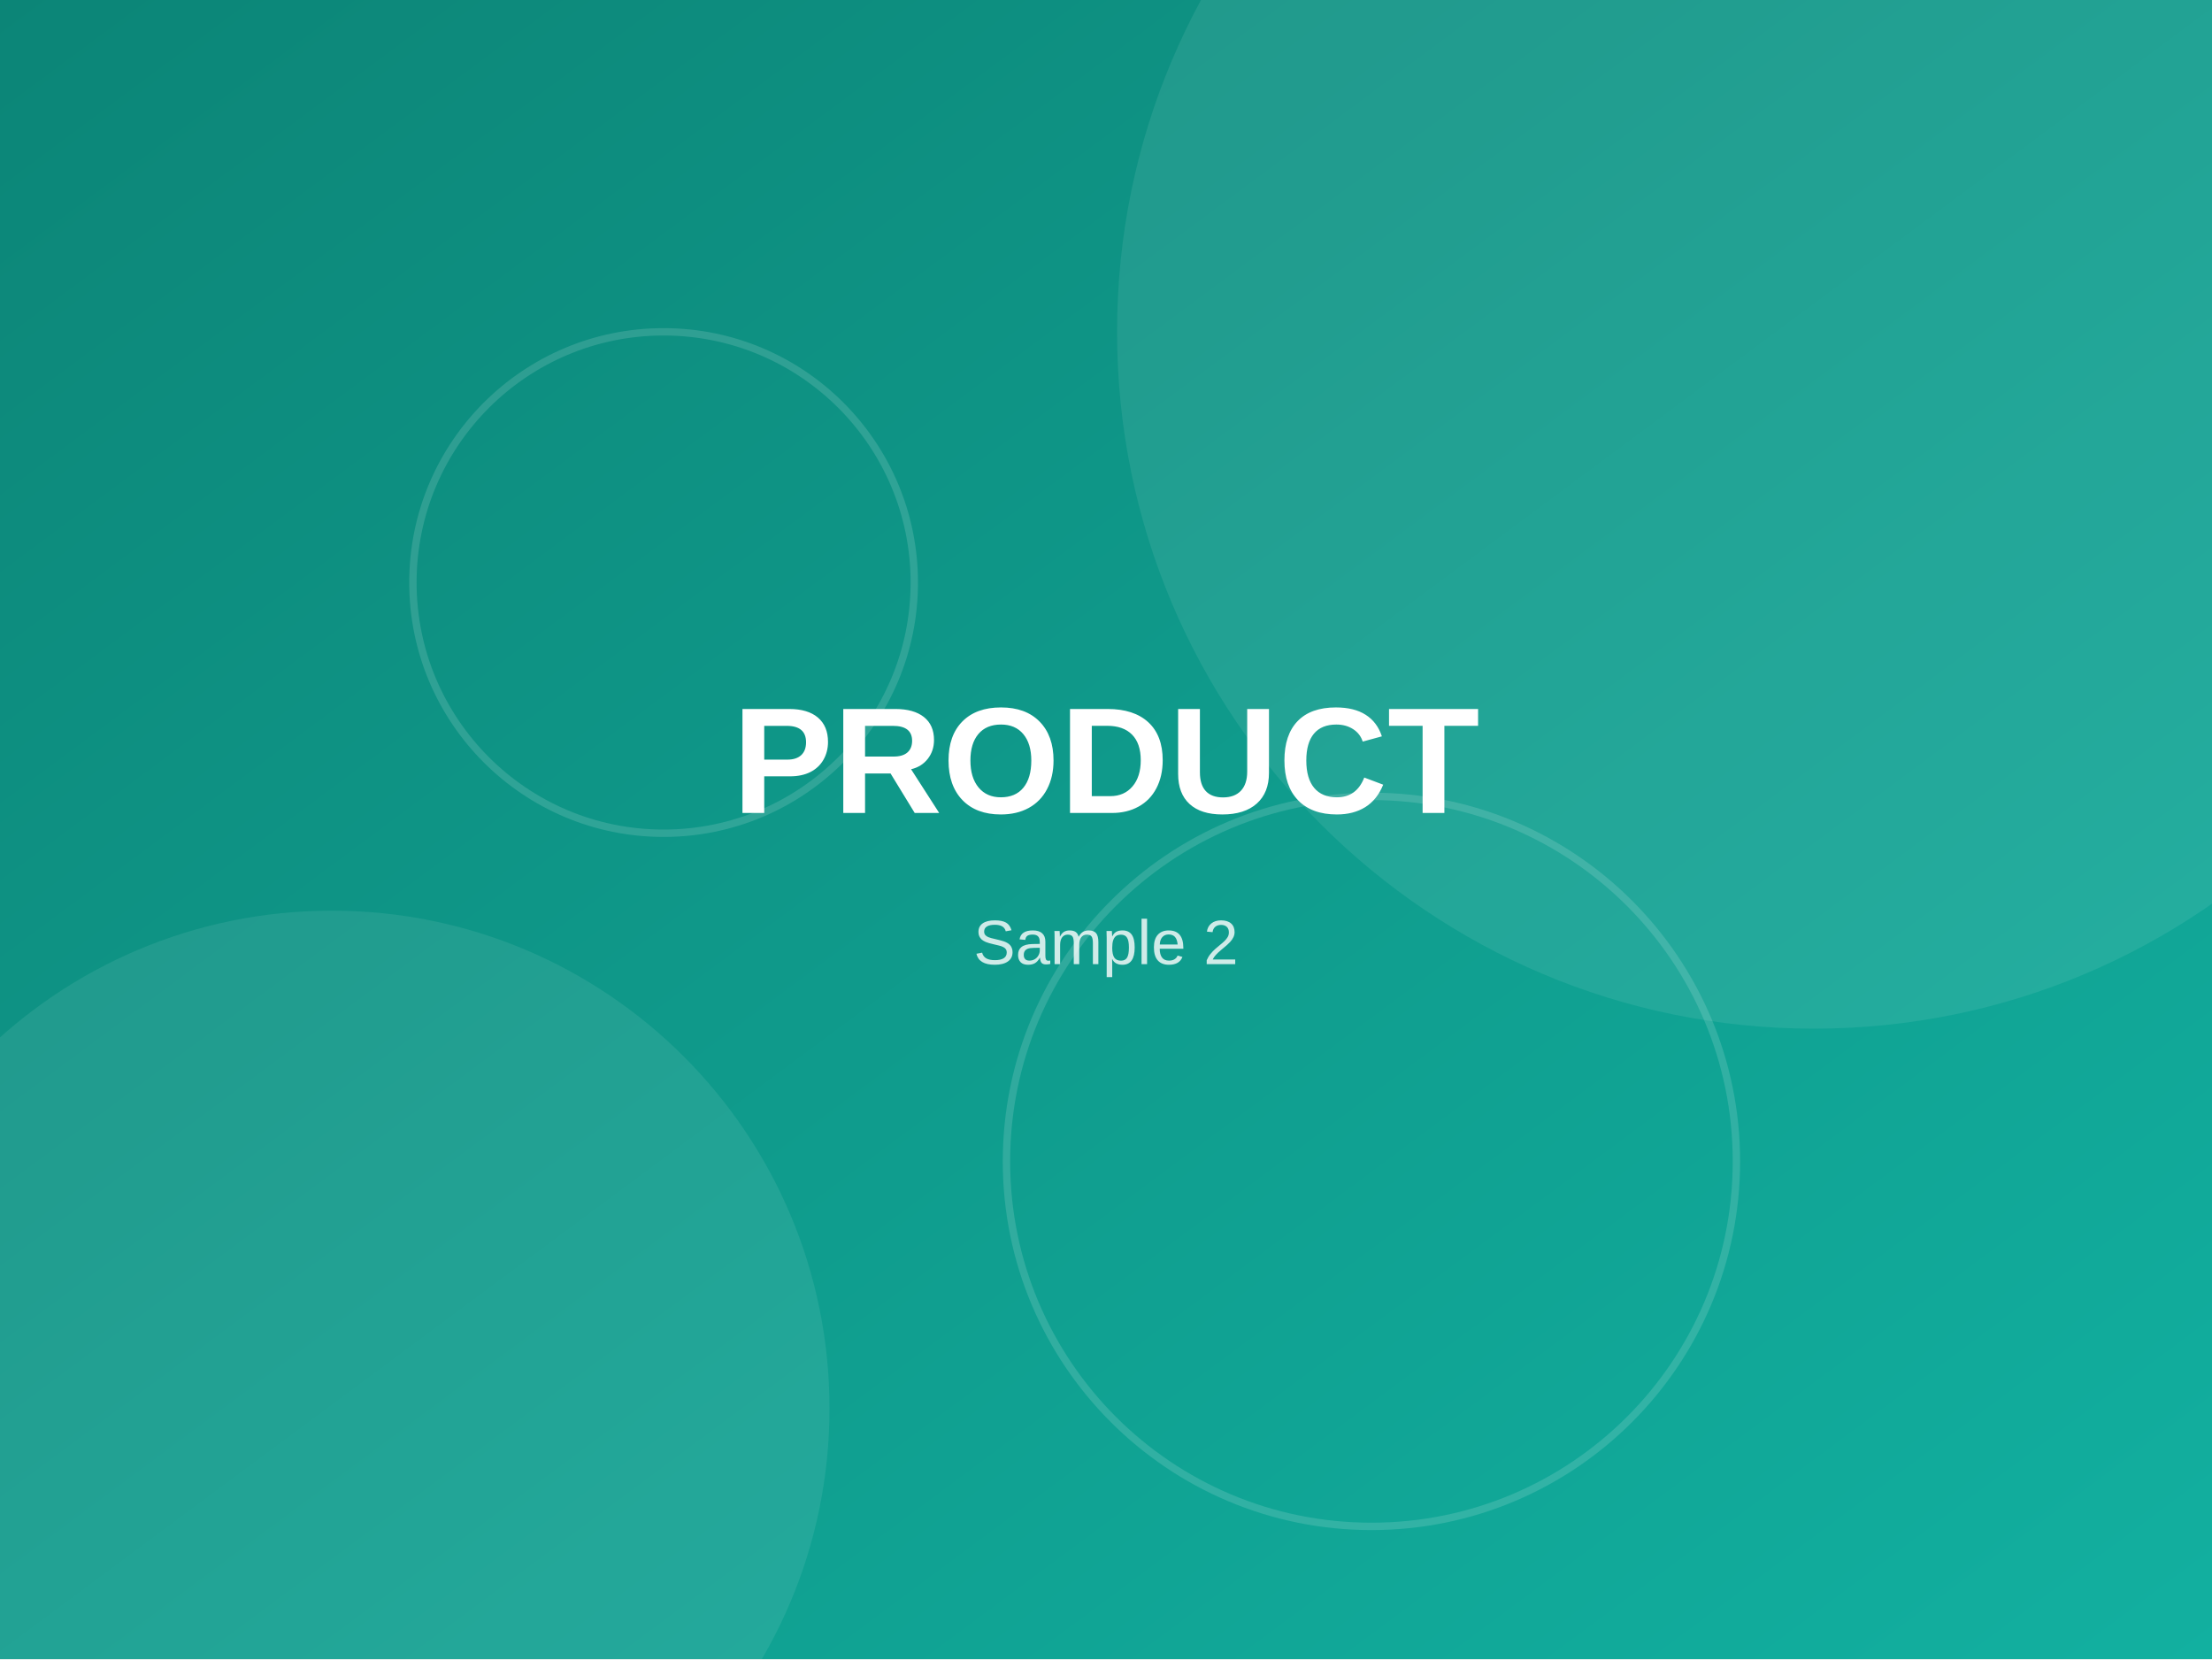
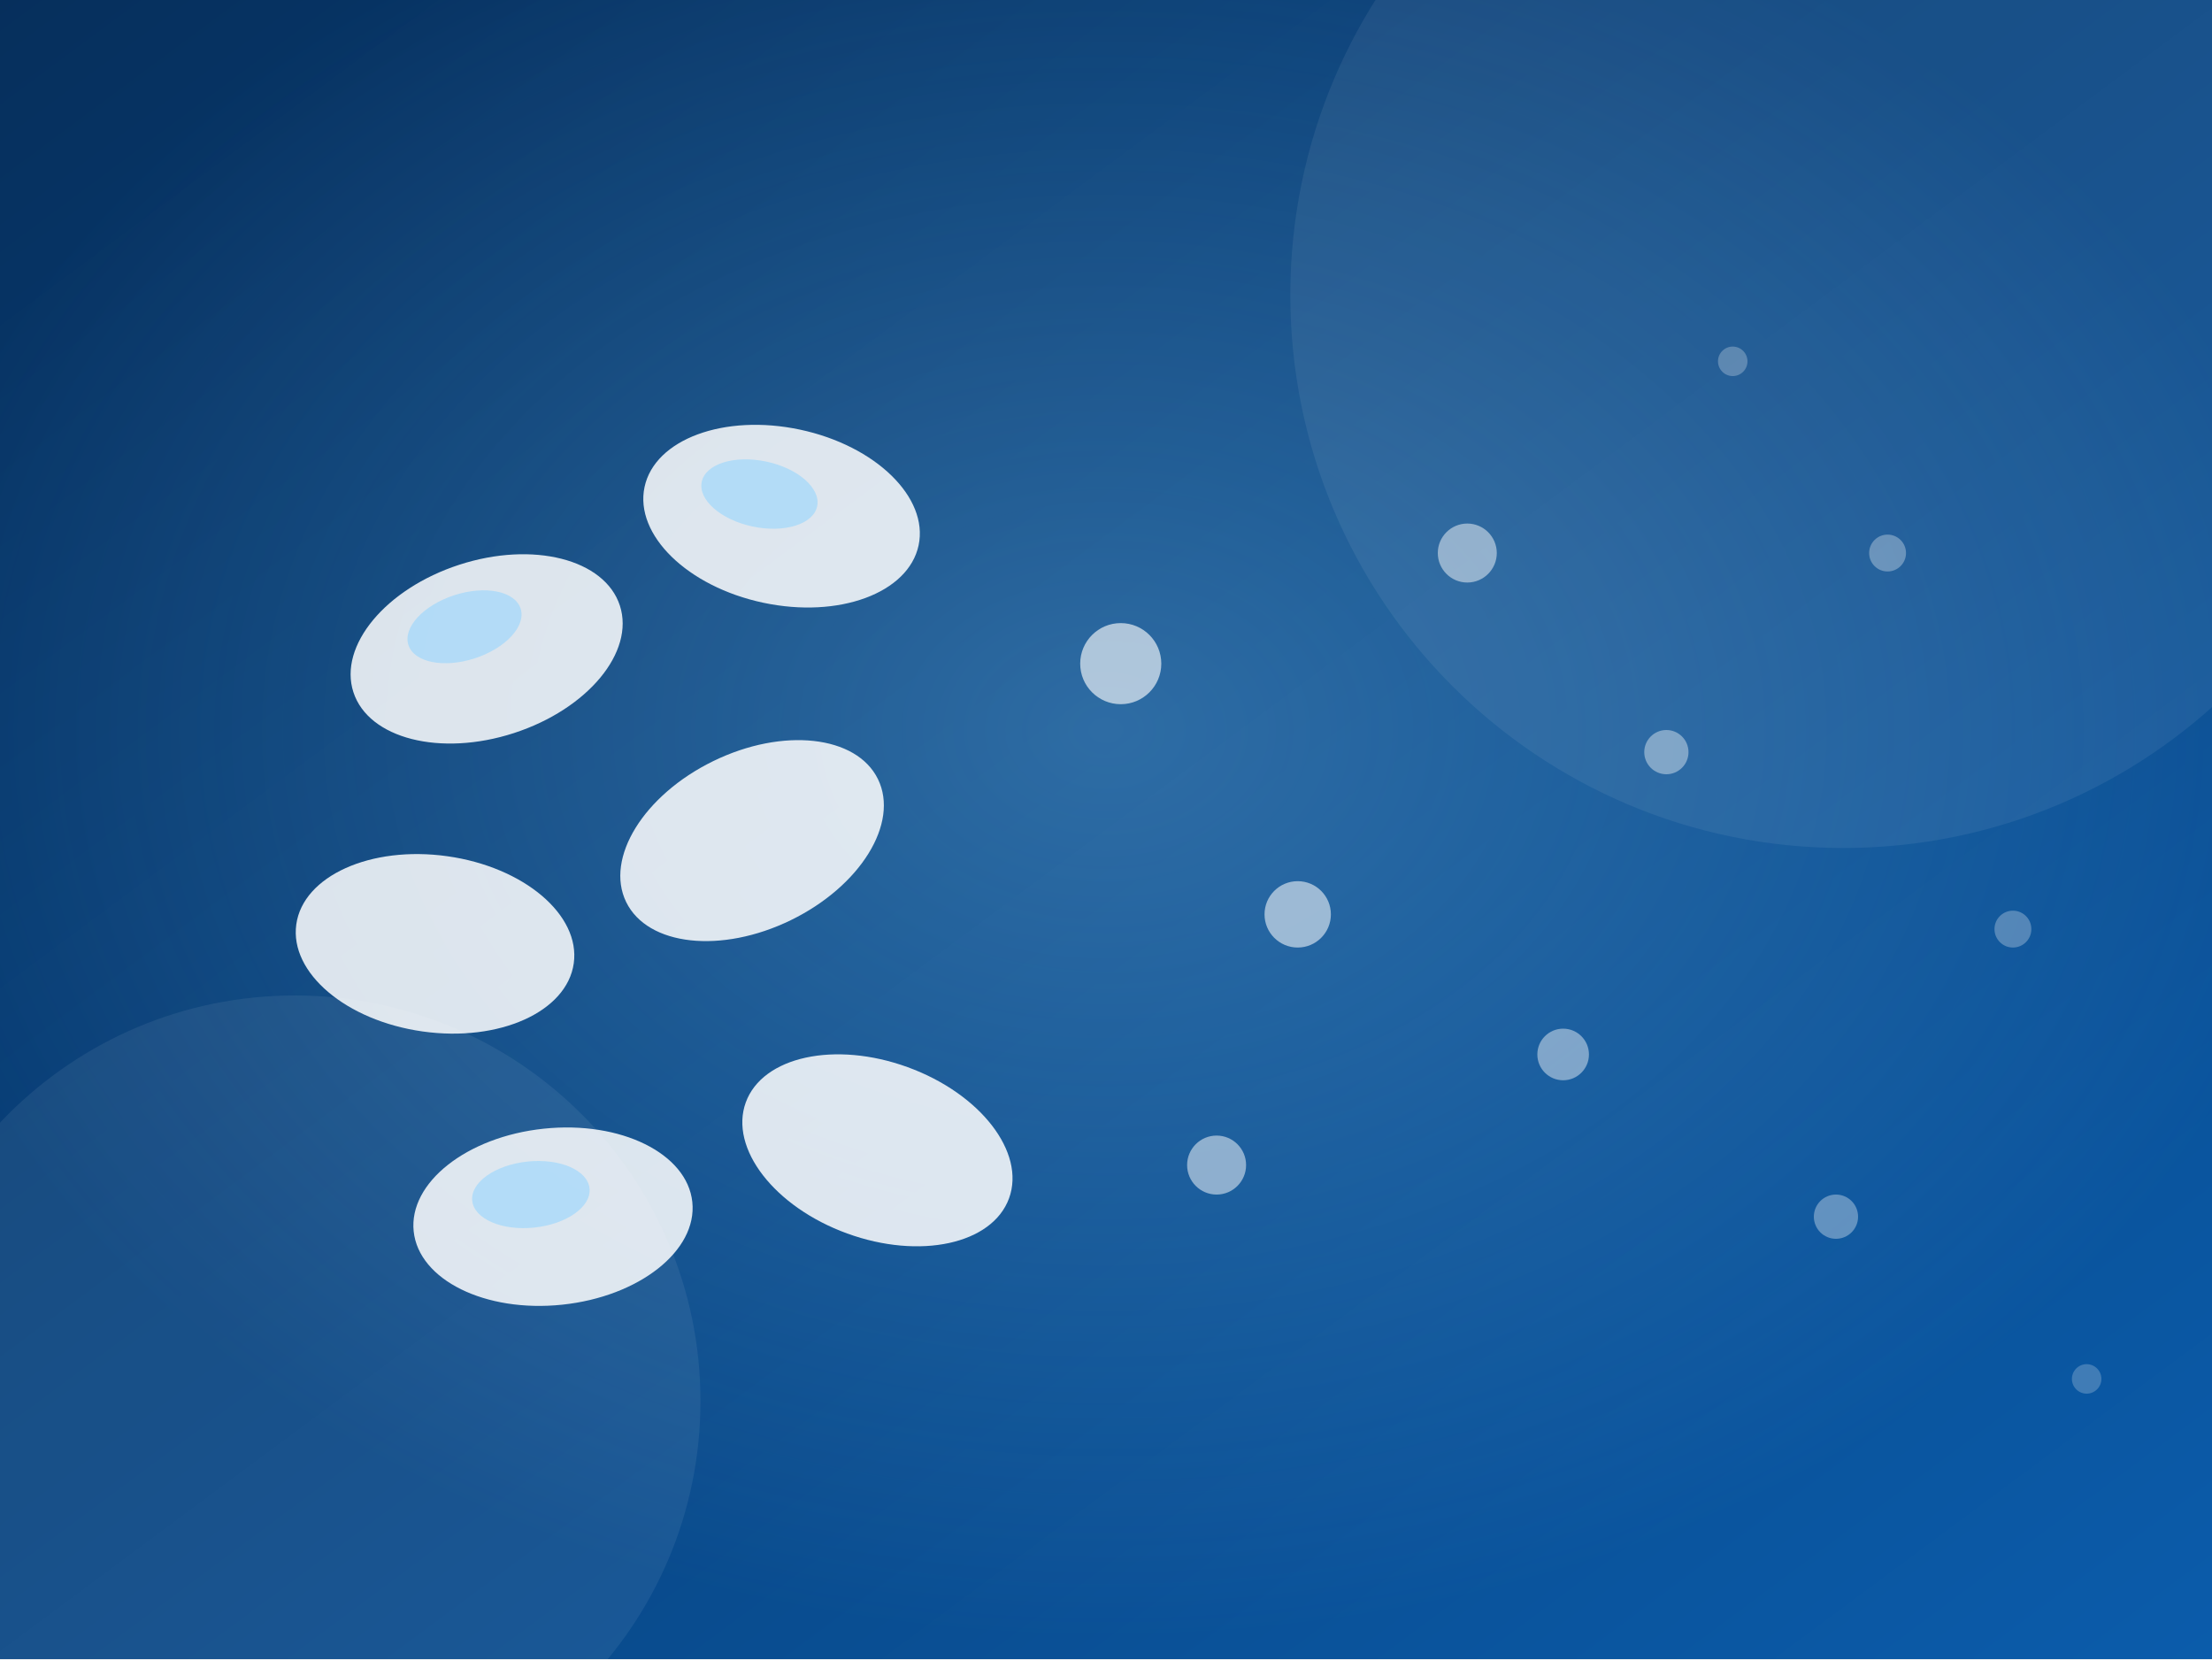
<svg xmlns="http://www.w3.org/2000/svg" viewBox="0 0 600 450" width="600" height="450" preserveAspectRatio="xMidYMid slice">
  <defs>
-     <linearGradient id="bg" x1="0" y1="0" x2="1" y2="1">
-       <stop offset="0" stop-color="#0c8577" />
-       <stop offset="1" stop-color="#12b0a0" />
+     <linearGradient id="bg2" x1="0" y1="0" x2="1" y2="1">
+       <stop offset="0" stop-color="#062f5c" />
+       <stop offset="1" stop-color="#0b5cab" />
    </linearGradient>
+     <radialGradient id="glow2" cx="0.5" cy="0.44" r="0.55">
+       <stop offset="0" stop-color="#8fd4ff" stop-opacity="0.28" />
+       <stop offset="1" stop-color="#8fd4ff" stop-opacity="0" />
+     </radialGradient>
  </defs>
-   <rect width="600" height="450" fill="url(#bg)" />
-   <g fill="#ffffff" opacity="0.08">
-     <circle cx="492" cy="90" r="189" />
-     <circle cx="90" cy="382" r="135" />
+   <rect width="600" height="450" fill="url(#bg2)" />
+   <rect width="600" height="450" fill="url(#glow2)" />
+   <g fill="#ffffff" opacity="0.07">
+     <circle cx="500" cy="80" r="150" />
+     <circle cx="80" cy="380" r="110" />
  </g>
-   <g fill="none" stroke="#ffffff" stroke-width="2" opacity="0.14">
-     <circle cx="180" cy="158" r="68" />
-     <circle cx="372" cy="315" r="99" />
+   <g fill="#ffffff" opacity="0.85">
+     <ellipse cx="132" cy="176" rx="38" ry="24" transform="rotate(-18 132 176)" />
+     <ellipse cx="212" cy="140" rx="38" ry="24" transform="rotate(12 212 140)" />
+     <ellipse cx="118" cy="256" rx="38" ry="24" transform="rotate(8 118 256)" />
+     <ellipse cx="204" cy="228" rx="38" ry="24" transform="rotate(-26 204 228)" />
+     <ellipse cx="150" cy="330" rx="38" ry="24" transform="rotate(-6 150 330)" />
+     <ellipse cx="238" cy="312" rx="38" ry="24" transform="rotate(20 238 312)" />
  </g>
-   <text x="50%" y="49%" text-anchor="middle" fill="#ffffff" font-family="Segoe UI, Arial, sans-serif" font-size="41" font-weight="700">PRODUCT</text>
-   <text x="50%" y="49%" dy="41" text-anchor="middle" fill="#ffffff" opacity="0.8" font-family="Segoe UI, Arial, sans-serif" font-size="17">Sample 2</text>
+   <g fill="#8fd4ff" opacity="0.55">
+     <ellipse cx="126" cy="170" rx="16" ry="9" transform="rotate(-18 126 170)" />
+     <ellipse cx="206" cy="134" rx="16" ry="9" transform="rotate(12 206 134)" />
+     <ellipse cx="144" cy="324" rx="16" ry="9" transform="rotate(-6 144 324)" />
+   </g>
+   <g fill="#ffffff">
+     <circle cx="304" cy="180" r="11" opacity="0.62" />
+     <circle cx="352" cy="248" r="9" opacity="0.55" />
+     <circle cx="330" cy="316" r="8" opacity="0.5" />
+     <circle cx="398" cy="150" r="8" opacity="0.48" />
+     <circle cx="424" cy="286" r="7" opacity="0.44" />
+     <circle cx="452" cy="204" r="6" opacity="0.4" />
+     <circle cx="498" cy="330" r="6" opacity="0.34" />
+     <circle cx="512" cy="150" r="5" opacity="0.32" />
+     <circle cx="546" cy="252" r="5" opacity="0.28" />
+     <circle cx="470" cy="98" r="4" opacity="0.26" />
+     <circle cx="566" cy="374" r="4" opacity="0.22" />
+   </g>
</svg>
